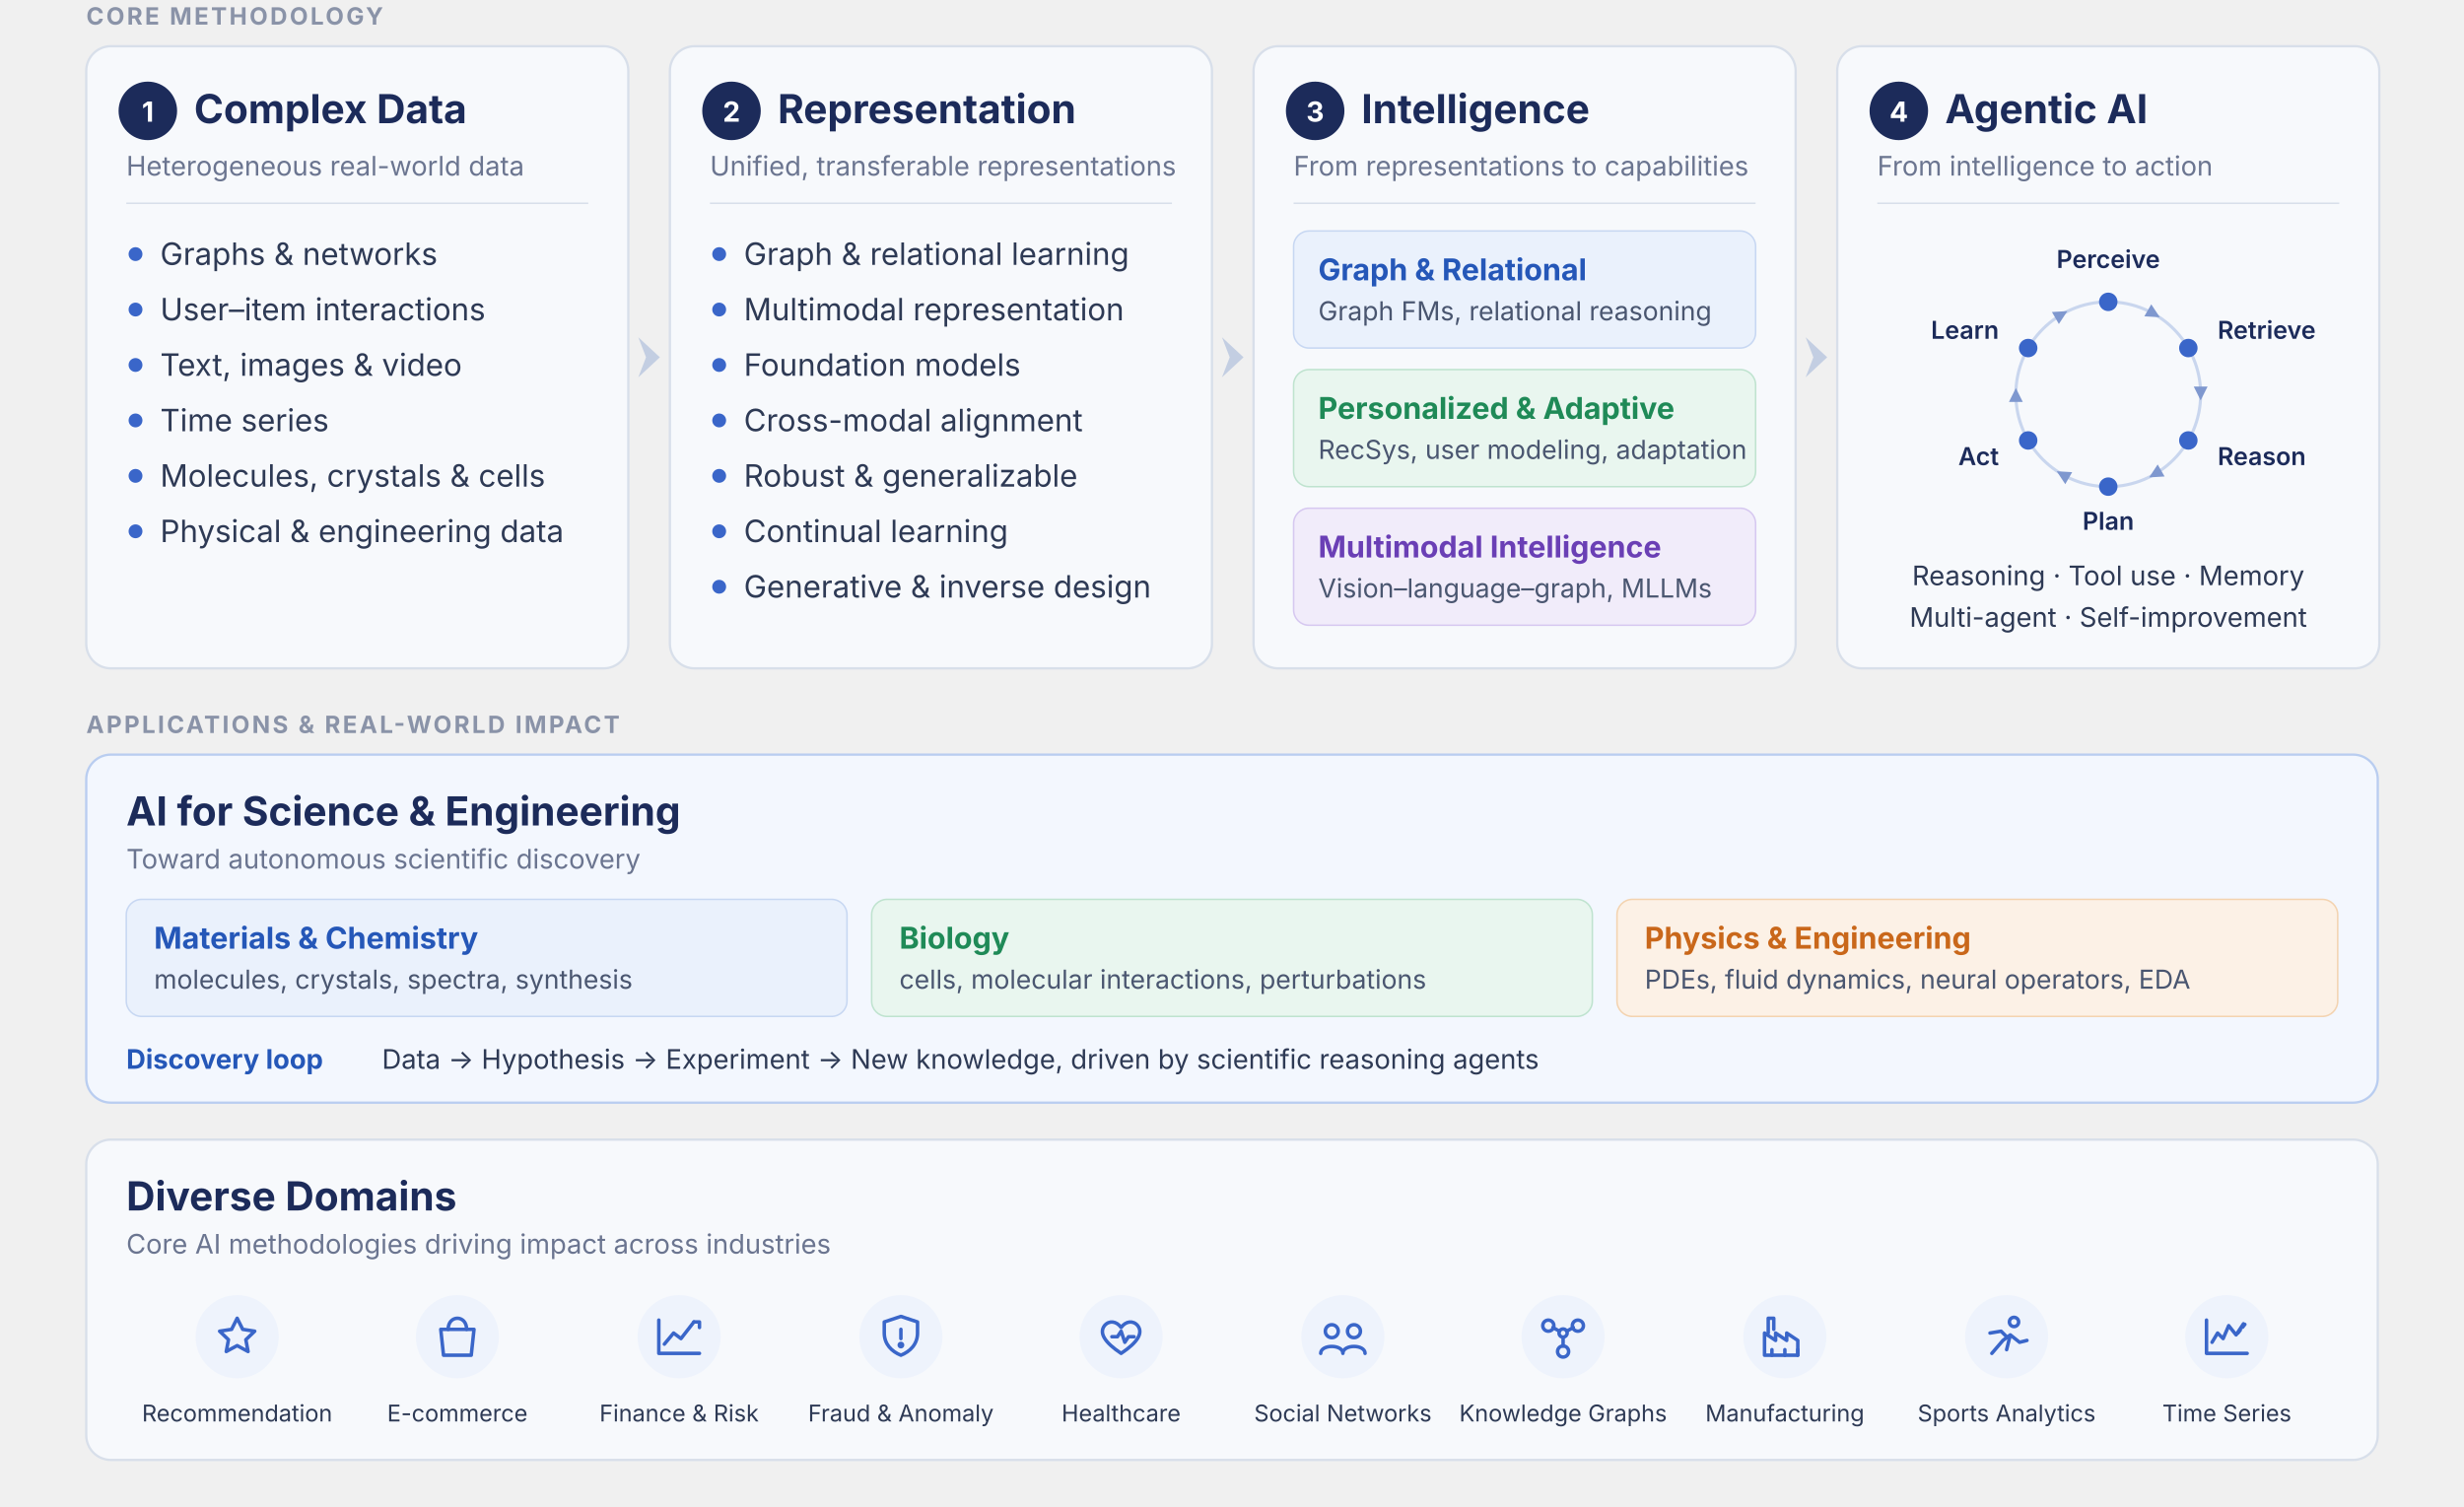
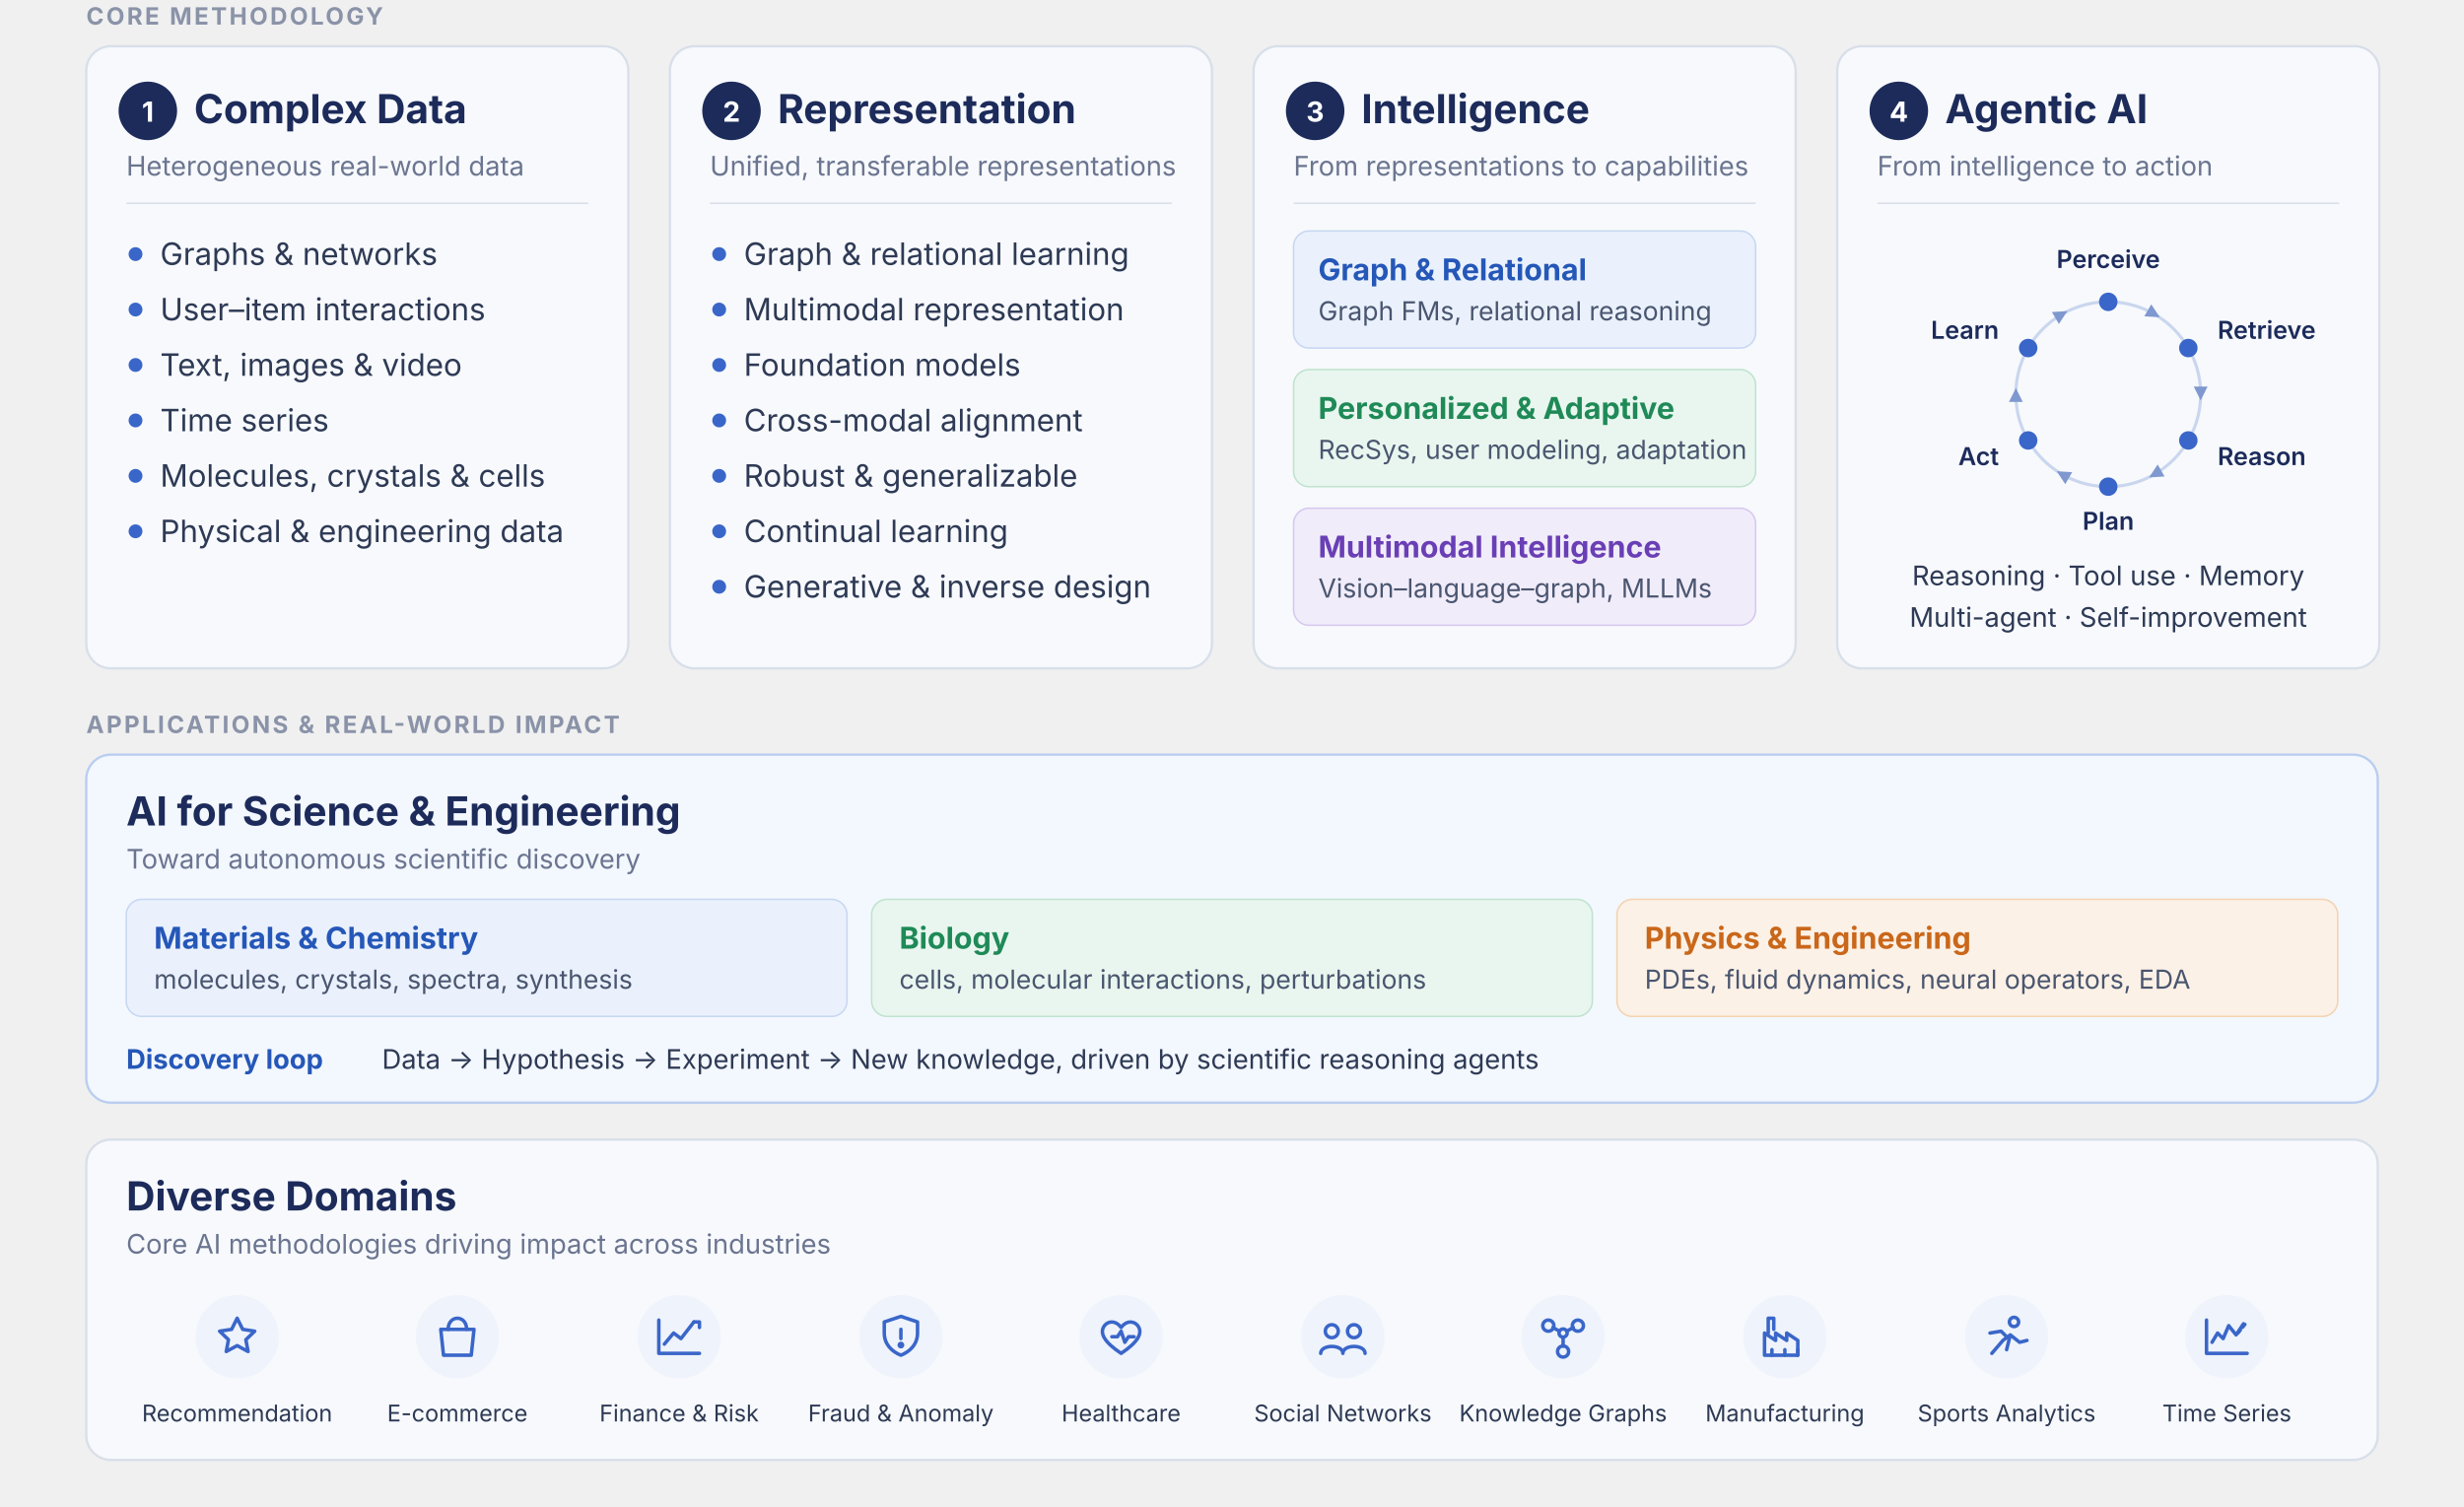
<svg xmlns="http://www.w3.org/2000/svg" viewBox="0 118 1600 978" width="1600" height="978" font-family="Inter, 'Helvetica Neue', Arial, sans-serif">
  <text x="56" y="134" font-size="15.5" font-weight="700" fill="#8A93A8" letter-spacing="1.5">CORE METHODOLOGY</text>
  <g transform="translate(56,148)">
    <rect width="352" height="404" rx="16" fill="#F7F9FC" stroke="#D8DFEA" stroke-width="1.5" />
    <circle cx="40" cy="42" r="19" fill="#1C2B5A" />
    <text x="40" y="49" text-anchor="middle" font-size="18" font-weight="700" fill="#fff">1</text>
    <text x="70" y="50" font-size="26" font-weight="700" fill="#1C2B5A">Complex Data</text>
    <text x="26" y="84" font-size="17.5" fill="#6B7590">Heterogeneous real-world data</text>
    <line x1="26" y1="102" x2="326" y2="102" stroke="#D8DFEA" />
    <circle cx="32" cy="135" r="4.5" fill="#3A66C9" />
    <text x="48" y="142" font-size="20" fill="#2E3A55">Graphs &amp; networks</text>
    <circle cx="32" cy="171" r="4.5" fill="#3A66C9" />
    <text x="48" y="178" font-size="20" fill="#2E3A55">User–item interactions</text>
    <circle cx="32" cy="207" r="4.5" fill="#3A66C9" />
    <text x="48" y="214" font-size="20" fill="#2E3A55">Text, images &amp; video</text>
    <circle cx="32" cy="243" r="4.5" fill="#3A66C9" />
    <text x="48" y="250" font-size="20" fill="#2E3A55">Time series</text>
    <circle cx="32" cy="279" r="4.5" fill="#3A66C9" />
    <text x="48" y="286" font-size="20" fill="#2E3A55">Molecules, crystals &amp; cells</text>
    <circle cx="32" cy="315" r="4.5" fill="#3A66C9" />
    <text x="48" y="322" font-size="20" fill="#2E3A55">Physical &amp; engineering data</text>
  </g>
  <g transform="translate(435,148)">
    <rect width="352" height="404" rx="16" fill="#F7F9FC" stroke="#D8DFEA" stroke-width="1.5" />
    <circle cx="40" cy="42" r="19" fill="#1C2B5A" />
    <text x="40" y="49" text-anchor="middle" font-size="18" font-weight="700" fill="#fff">2</text>
    <text x="70" y="50" font-size="26" font-weight="700" fill="#1C2B5A">Representation</text>
    <text x="26" y="84" font-size="17.5" fill="#6B7590">Unified, transferable representations</text>
    <line x1="26" y1="102" x2="326" y2="102" stroke="#D8DFEA" />
    <circle cx="32" cy="135" r="4.5" fill="#3A66C9" />
    <text x="48" y="142" font-size="20" fill="#2E3A55">Graph &amp; relational learning</text>
    <circle cx="32" cy="171" r="4.5" fill="#3A66C9" />
    <text x="48" y="178" font-size="20" fill="#2E3A55">Multimodal representation</text>
    <circle cx="32" cy="207" r="4.5" fill="#3A66C9" />
    <text x="48" y="214" font-size="20" fill="#2E3A55">Foundation models</text>
    <circle cx="32" cy="243" r="4.5" fill="#3A66C9" />
    <text x="48" y="250" font-size="20" fill="#2E3A55">Cross-modal alignment</text>
    <circle cx="32" cy="279" r="4.5" fill="#3A66C9" />
    <text x="48" y="286" font-size="20" fill="#2E3A55">Robust &amp; generalizable</text>
    <circle cx="32" cy="315" r="4.5" fill="#3A66C9" />
    <text x="48" y="322" font-size="20" fill="#2E3A55">Continual learning</text>
    <circle cx="32" cy="351" r="4.5" fill="#3A66C9" />
    <text x="48" y="358" font-size="20" fill="#2E3A55">Generative &amp; inverse design</text>
  </g>
  <g transform="translate(814,148)">
    <rect width="352" height="404" rx="16" fill="#F7F9FC" stroke="#D8DFEA" stroke-width="1.5" />
    <circle cx="40" cy="42" r="19" fill="#1C2B5A" />
    <text x="40" y="49" text-anchor="middle" font-size="18" font-weight="700" fill="#fff">3</text>
    <text x="70" y="50" font-size="26" font-weight="700" fill="#1C2B5A">Intelligence</text>
    <text x="26" y="84" font-size="17.5" fill="#6B7590">From representations to capabilities</text>
    <line x1="26" y1="102" x2="326" y2="102" stroke="#D8DFEA" />
    <rect x="26" y="120" width="300" height="76" rx="10" fill="#EAF1FC" stroke="#C7D7F2" />
    <text x="42" y="152" font-size="19.5" font-weight="700" fill="#2557B8">Graph &amp; Relational</text>
    <text x="42" y="178" font-size="17" fill="#4A5670">Graph FMs, relational reasoning</text>
    <rect x="26" y="210" width="300" height="76" rx="10" fill="#E9F6EF" stroke="#BFE3CF" />
    <text x="42" y="242" font-size="19.5" font-weight="700" fill="#1F8A57">Personalized &amp; Adaptive</text>
    <text x="42" y="268" font-size="17" fill="#4A5670">RecSys, user modeling, adaptation</text>
    <rect x="26" y="300" width="300" height="76" rx="10" fill="#F1ECFA" stroke="#D6C8F0" />
    <text x="42" y="332" font-size="19.5" font-weight="700" fill="#6A3FB5">Multimodal Intelligence</text>
    <text x="42" y="358" font-size="17" fill="#4A5670">Vision–language–graph, MLLMs</text>
  </g>
  <g transform="translate(1193,148)">
    <rect width="352" height="404" rx="16" fill="#F7F9FC" stroke="#D8DFEA" stroke-width="1.5" />
    <circle cx="40" cy="42" r="19" fill="#1C2B5A" />
    <text x="40" y="49" text-anchor="middle" font-size="18" font-weight="700" fill="#fff">4</text>
    <text x="70" y="50" font-size="26" font-weight="700" fill="#1C2B5A">Agentic AI</text>
    <text x="26" y="84" font-size="17.5" fill="#6B7590">From intelligence to action</text>
    <line x1="26" y1="102" x2="326" y2="102" stroke="#D8DFEA" />
    <g transform="translate(176.0,226)">
      <circle r="60" fill="none" stroke="#C9D6EE" stroke-width="2" />
      <path d="M-5,-4.5 L4,0 L-5,4.5 Z" fill="#7F98CF" transform="translate(30.0,-52.0) rotate(30)" />
      <path d="M-5,-4.5 L4,0 L-5,4.5 Z" fill="#7F98CF" transform="translate(60.0,0.0) rotate(90)" />
      <path d="M-5,-4.5 L4,0 L-5,4.5 Z" fill="#7F98CF" transform="translate(30.0,52.0) rotate(150)" />
      <path d="M-5,-4.5 L4,0 L-5,4.5 Z" fill="#7F98CF" transform="translate(-30.0,52.0) rotate(210)" />
      <path d="M-5,-4.5 L4,0 L-5,4.5 Z" fill="#7F98CF" transform="translate(-60.0,0.0) rotate(270)" />
      <path d="M-5,-4.5 L4,0 L-5,4.5 Z" fill="#7F98CF" transform="translate(-30.0,-52.0) rotate(330)" />
      <circle cx="0.0" cy="-60.0" r="6" fill="#3A66C9" />
      <text x="0.0" y="-82.0" text-anchor="middle" font-size="16" font-weight="600" fill="#1C2B5A">Perceive</text>
      <circle cx="52.0" cy="-30.0" r="6" fill="#3A66C9" />
      <text x="71.0" y="-36.0" text-anchor="start" font-size="16" font-weight="600" fill="#1C2B5A">Retrieve</text>
      <circle cx="52.0" cy="30.0" r="6" fill="#3A66C9" />
      <text x="71.0" y="46.0" text-anchor="start" font-size="16" font-weight="600" fill="#1C2B5A">Reason</text>
      <circle cx="0.0" cy="60.0" r="6" fill="#3A66C9" />
      <text x="0.0" y="88.0" text-anchor="middle" font-size="16" font-weight="600" fill="#1C2B5A">Plan</text>
      <circle cx="-52.0" cy="30.0" r="6" fill="#3A66C9" />
      <text x="-71.0" y="46.0" text-anchor="end" font-size="16" font-weight="600" fill="#1C2B5A">Act</text>
      <circle cx="-52.0" cy="-30.0" r="6" fill="#3A66C9" />
      <text x="-71.0" y="-36.0" text-anchor="end" font-size="16" font-weight="600" fill="#1C2B5A">Learn</text>
    </g>
    <g font-size="17.5" fill="#2E3A55" text-anchor="middle">
      <text x="176.0" y="350">Reasoning · Tool use · Memory</text>
      <text x="176.0" y="377">Multi-agent · Self-improvement</text>
    </g>
  </g>
-   <path d="M414.5,337.0 L428.5,350.0 L414.5,363.0 L419.5,350.0 Z" fill="#C3CEE2" />
-   <path d="M793.5,337.0 L807.5,350.0 L793.5,363.0 L798.5,350.0 Z" fill="#C3CEE2" />
-   <path d="M1172.5,337.0 L1186.5,350.0 L1172.5,363.0 L1177.5,350.0 Z" fill="#C3CEE2" />
  <text x="56" y="594" font-size="15.5" font-weight="700" fill="#8A93A8" letter-spacing="1.5">APPLICATIONS &amp; REAL-WORLD IMPACT</text>
  <g transform="translate(56,608)">
    <rect width="1488" height="226" rx="16" fill="#F3F7FE" stroke="#B9CDF0" stroke-width="1.5" />
    <text x="26" y="46" font-size="26" font-weight="700" fill="#1C2B5A">AI for Science &amp; Engineering</text>
    <text x="26" y="74" font-size="17.5" fill="#6B7590">Toward autonomous scientific discovery</text>
    <rect x="26" y="94" width="468" height="76" rx="10" fill="#EAF1FC" stroke="#C7D7F2" />
    <text x="44" y="126" font-size="19.5" font-weight="700" fill="#2557B8">Materials &amp; Chemistry</text>
    <text x="44" y="152" font-size="17" fill="#4A5670">molecules, crystals, spectra, synthesis</text>
    <rect x="510" y="94" width="468" height="76" rx="10" fill="#E9F6EF" stroke="#BFE3CF" />
    <text x="528" y="126" font-size="19.5" font-weight="700" fill="#1F8A57">Biology</text>
    <text x="528" y="152" font-size="17" fill="#4A5670">cells, molecular interactions, perturbations</text>
    <rect x="994" y="94" width="468" height="76" rx="10" fill="#FCF1E6" stroke="#F3D3B0" />
    <text x="1012" y="126" font-size="19.5" font-weight="700" fill="#C9671A">Physics &amp; Engineering</text>
    <text x="1012" y="152" font-size="17" fill="#4A5670">PDEs, fluid dynamics, neural operators, EDA</text>
    <text x="26" y="204" font-size="17.5" font-weight="700" fill="#2557B8">Discovery loop</text>
    <text x="192" y="204" font-size="17.5" fill="#2E3A55">Data → Hypothesis → Experiment → New knowledge, driven by scientific reasoning agents</text>
  </g>
  <g transform="translate(56,858)">
    <rect width="1488" height="208" rx="16" fill="#F7F9FC" stroke="#D8DFEA" stroke-width="1.5" />
    <text x="26" y="46" font-size="26" font-weight="700" fill="#1C2B5A">Diverse Domains</text>
    <text x="26" y="74" font-size="17.5" fill="#6B7590">Core AI methodologies driving impact across industries</text>
    <g font-size="15" fill="#2E3A55" text-anchor="middle">
      <g transform="translate(98,128)">
        <circle r="27" fill="#EEF3FC" />
        <g transform="scale(1.2)">
          <g fill="none" stroke="#3A66C9" stroke-width="1.9" stroke-linecap="round" stroke-linejoin="round">
            <path d="M0,-10 l3,6 6.5,1 -4.8,4.6 1.2,6.4 -5.9,-3.2 -5.9,3.2 1.2,-6.4 -4.8,-4.6 6.5,-1 z" />
          </g>
        </g>
        <text y="55">Recommendation</text>
      </g>
      <g transform="translate(241,128)">
        <circle r="27" fill="#EEF3FC" />
        <g transform="scale(1.2)">
          <g fill="none" stroke="#3A66C9" stroke-width="1.9" stroke-linecap="round" stroke-linejoin="round">
            <path d="M-9,-4 h18 l-1.5,14 h-15 z" />
            <path d="M-5,-4 c0,-8 10,-8 10,0" />
          </g>
        </g>
        <text y="55">E-commerce</text>
      </g>
      <g transform="translate(385,128)">
        <circle r="27" fill="#EEF3FC" />
        <g transform="scale(1.2)">
          <g fill="none" stroke="#3A66C9" stroke-width="1.9" stroke-linecap="round" stroke-linejoin="round">
            <path d="M-11,9 h22 M-11,9 v-18" />
            <path d="M-8,4 l5,-6 l4,3 l7,-9" />
            <path d="M8,-8 h3 v3" />
          </g>
        </g>
        <text y="55">Finance &amp; Risk</text>
      </g>
      <g transform="translate(529,128)">
        <circle r="27" fill="#EEF3FC" />
        <g transform="scale(1.2)">
          <g fill="none" stroke="#3A66C9" stroke-width="1.9" stroke-linecap="round" stroke-linejoin="round">
            <path d="M0,-11 l9,3 v6 c0,6 -4,10 -9,12 c-5,-2 -9,-6 -9,-12 v-6 z" />
            <path d="M0,-4 v5" />
            <circle cx="0" cy="4.5" r="0.9" fill="#3A66C9" />
          </g>
        </g>
        <text y="55">Fraud &amp; Anomaly</text>
      </g>
      <g transform="translate(672,128)">
        <circle r="27" fill="#EEF3FC" />
        <g transform="scale(1.2)">
          <g fill="none" stroke="#3A66C9" stroke-width="1.9" stroke-linecap="round" stroke-linejoin="round">
            <path d="M0,9 c-9,-6 -12,-11 -9,-15 c2.5,-3 6.5,-2.5 9,1 c2.5,-3.5 6.5,-4 9,-1 c3,4 0,9 -9,15 z" />
            <path d="M-5,0 h3 l2,-3 l2,6 l2,-3 h3" />
          </g>
        </g>
        <text y="55">Healthcare</text>
      </g>
      <g transform="translate(816,128)">
        <circle r="27" fill="#EEF3FC" />
        <g transform="scale(1.2)">
          <g fill="none" stroke="#3A66C9" stroke-width="1.9" stroke-linecap="round" stroke-linejoin="round">
            <circle cx="-6" cy="-3" r="3.5" />
            <circle cx="6" cy="-3" r="3.5" />
            <path d="M-12,9 c0,-5 12,-5 12,0 M0,9 c0,-5 12,-5 12,0" />
          </g>
        </g>
        <text y="55">Social Networks</text>
      </g>
      <g transform="translate(959,128)">
        <circle r="27" fill="#EEF3FC" />
        <g transform="scale(1.2)">
          <g fill="none" stroke="#3A66C9" stroke-width="1.9" stroke-linecap="round" stroke-linejoin="round">
            <circle cx="-8" cy="-6" r="3" />
            <circle cx="8" cy="-6" r="3" />
            <circle cx="0" cy="8" r="3" />
            <circle cx="0" cy="-2" r="2.2" />
            <path d="M-5.5,-5 l3.5,2 M5.5,-5 l-3.5,2 M0,0.3 v4.7" />
          </g>
        </g>
        <text y="55">Knowledge Graphs</text>
      </g>
      <g transform="translate(1103,128)">
        <circle r="27" fill="#EEF3FC" />
        <g transform="scale(1.2)">
          <g fill="none" stroke="#3A66C9" stroke-width="1.9" stroke-linecap="round" stroke-linejoin="round">
            <path d="M-11,10 v-12 l6,4 v-4 l6,4 v-4 l6,4 v8 z" />
            <path d="M-7,10 v-3 M0,10 v-3 M7,10 v-3" />
            <path d="M-9,-2 v-8 h3 v6" />
          </g>
        </g>
        <text y="55">Manufacturing</text>
      </g>
      <g transform="translate(1247,128)">
        <circle r="27" fill="#EEF3FC" />
        <g transform="scale(1.2)">
          <g fill="none" stroke="#3A66C9" stroke-width="1.9" stroke-linecap="round" stroke-linejoin="round">
            <circle cx="4" cy="-8" r="2.5" />
            <path d="M-8,9 l6,-7 l4,-3 l5,4 l4,-1 M2,-1 l-2,8 M-9,-2 l6,-1 l3,3" />
          </g>
        </g>
        <text y="55">Sports Analytics</text>
      </g>
      <g transform="translate(1390,128)">
        <circle r="27" fill="#EEF3FC" />
        <g transform="scale(1.2)">
          <g fill="none" stroke="#3A66C9" stroke-width="1.9" stroke-linecap="round" stroke-linejoin="round">
            <path d="M-11,9 h22 M-11,9 v-18" />
            <path d="M-8,3 l3,-5 l3,3 l3,-7 l4,5 l4,-6" />
            <path d="M6,-2 l4,-5" stroke-dasharray="2 2" />
          </g>
        </g>
        <text y="55">Time Series</text>
      </g>
    </g>
  </g>
</svg>
